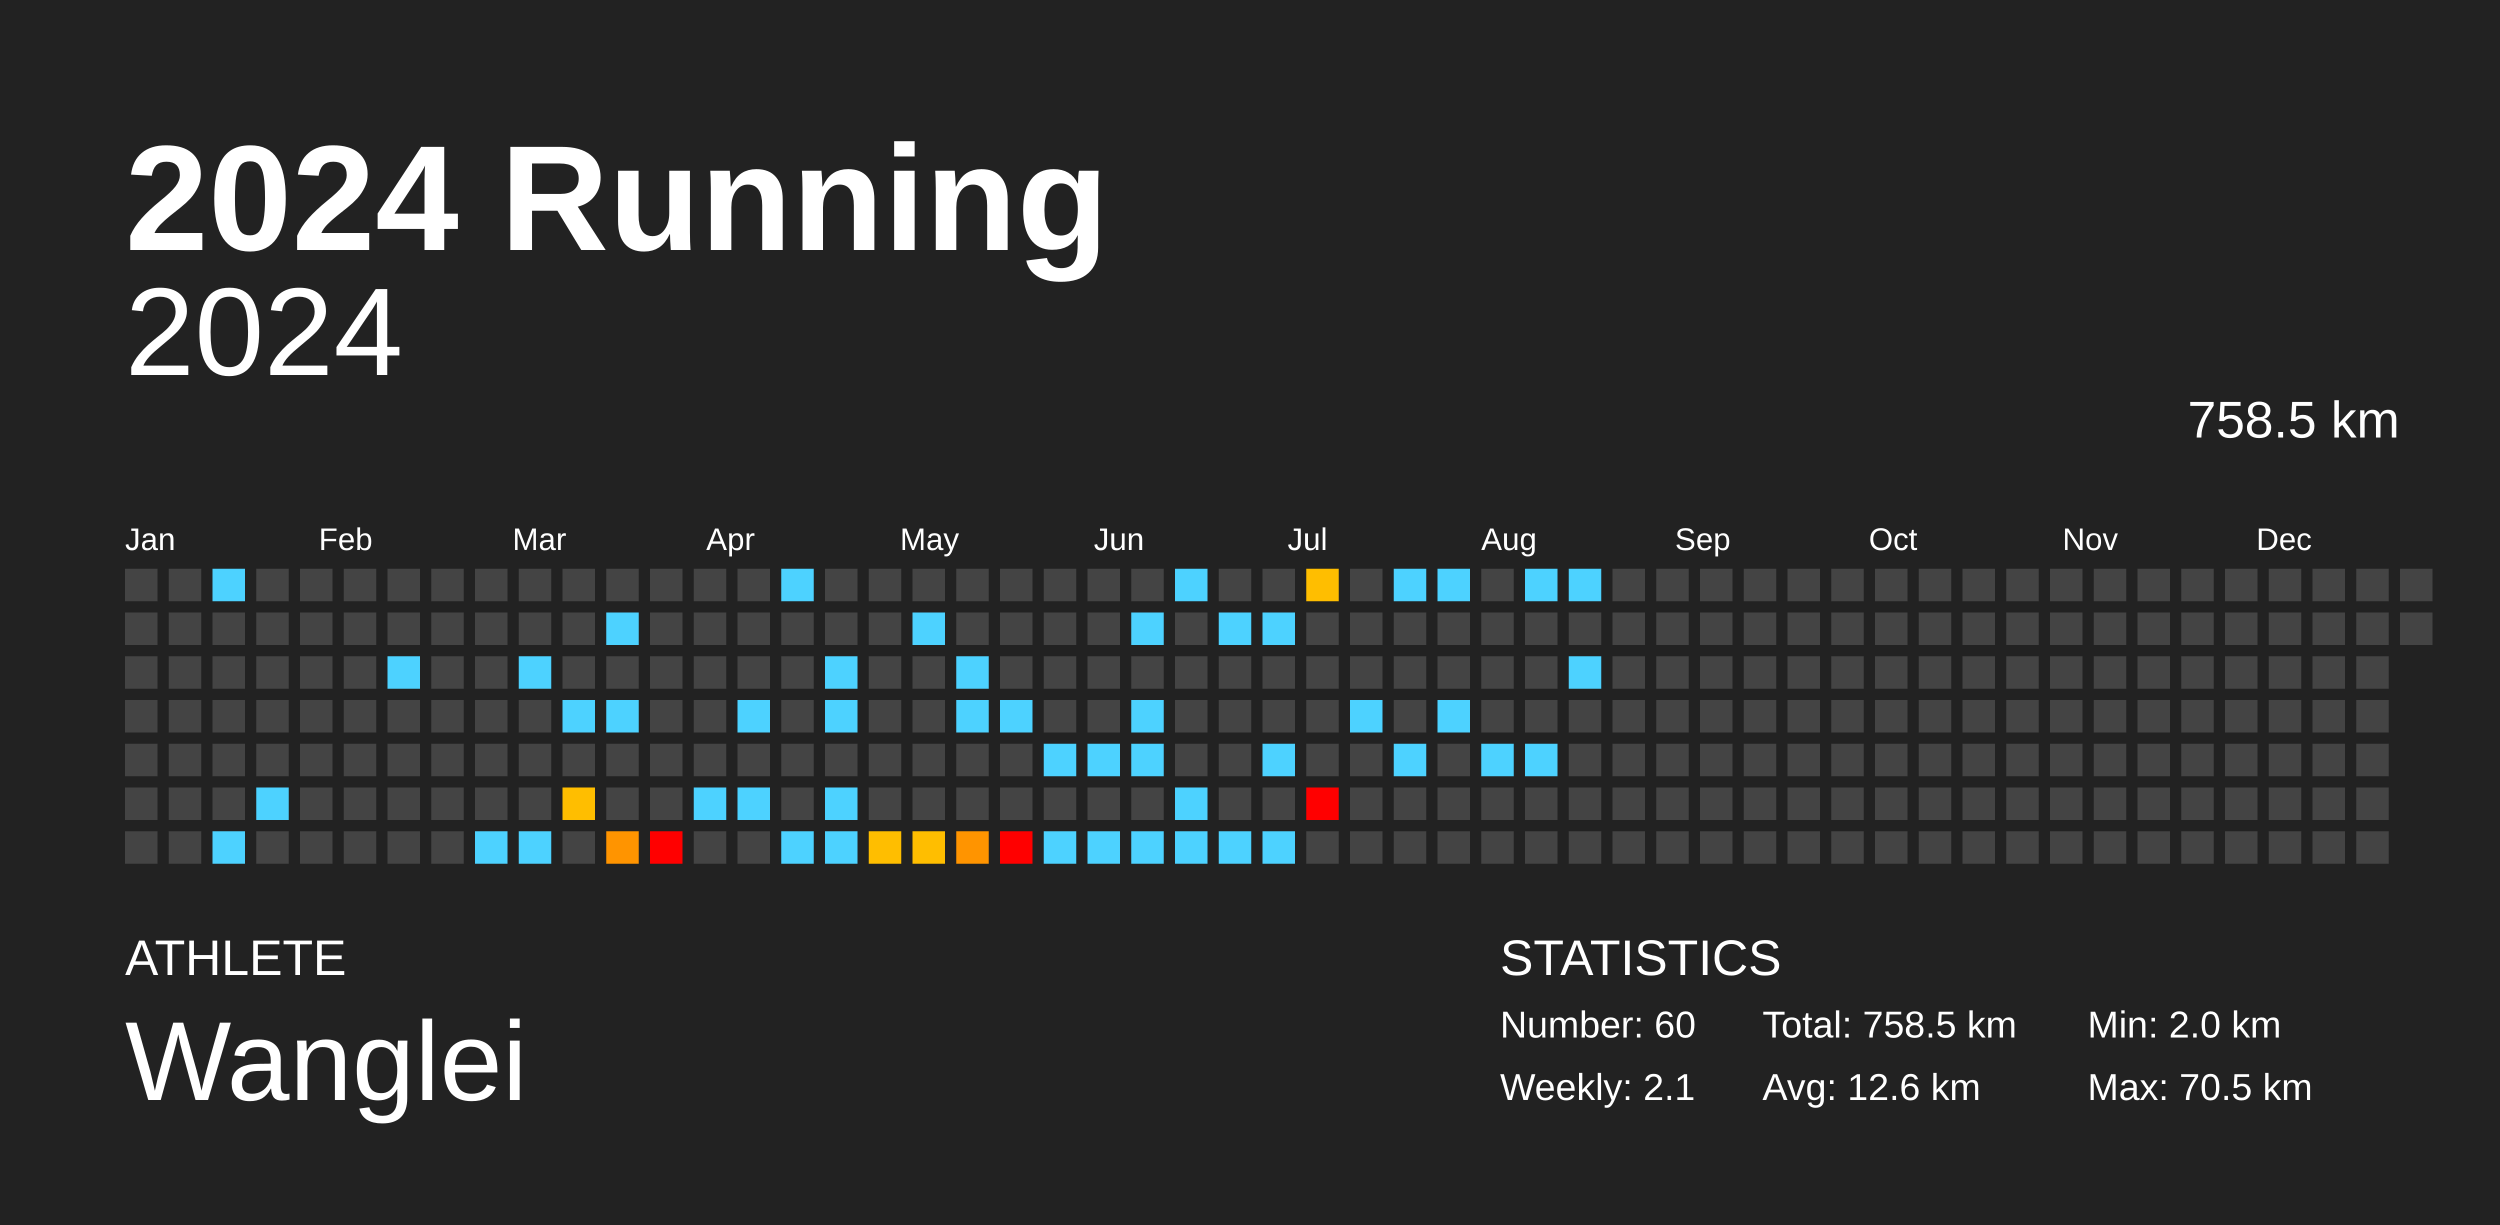
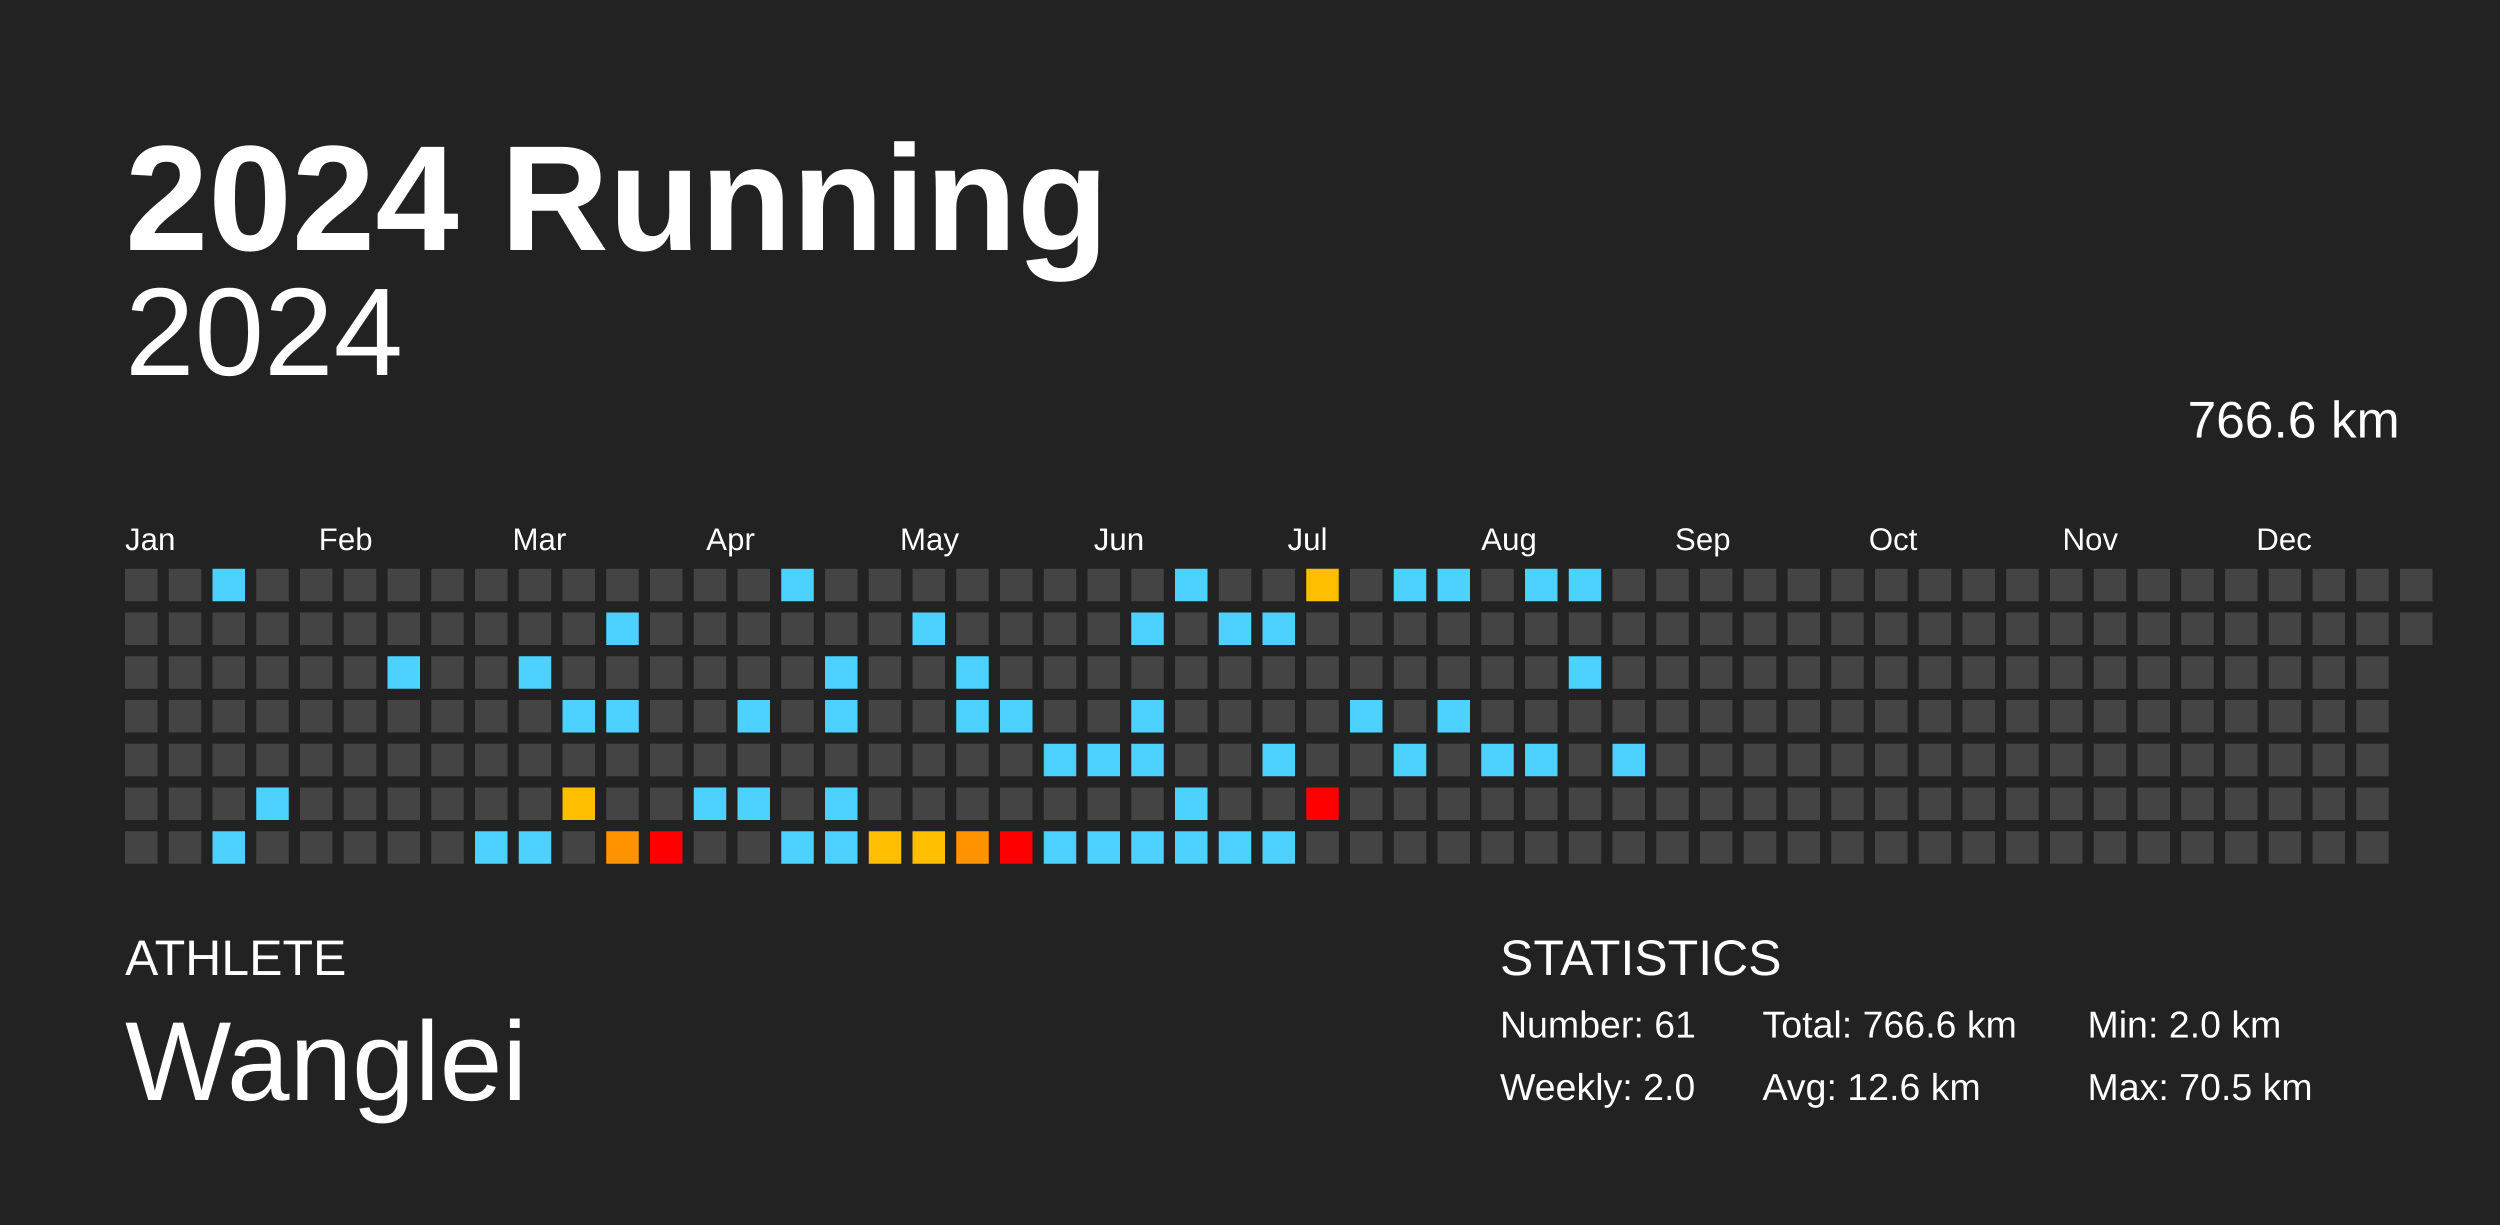
<svg xmlns="http://www.w3.org/2000/svg" baseProfile="full" height="98mm" version="1.1" viewBox="0,0,200,98" width="200mm">
  <defs />
  <rect fill="#222222" height="98" width="200" x="0" y="0" />
  <text fill="#FFFFFF" style="font-size:12px; font-family:Arial; font-weight:bold;" x="10" y="20">2024 Running</text>
  <text fill="#FFFFFF" style="font-size:4px; font-family:Arial" x="10" y="78">ATHLETE</text>
  <text fill="#FFFFFF" style="font-size:9px; font-family:Arial" x="10" y="88">Wanglei</text>
  <text fill="#FFFFFF" style="font-size:4px; font-family:Arial" x="120" y="78">STATISTICS</text>
-   <text fill="#FFFFFF" style="font-size:3px; font-family:Arial" x="120" y="83">Number: 60</text>
-   <text fill="#FFFFFF" style="font-size:3px; font-family:Arial" x="120" y="88">Weekly: 2.1</text>
-   <text fill="#FFFFFF" style="font-size:3px; font-family:Arial" x="141" y="83">Total: 758.5 km</text>
+   <text fill="#FFFFFF" style="font-size:3px; font-family:Arial" x="120" y="83">Number: 61</text>
+   <text fill="#FFFFFF" style="font-size:3px; font-family:Arial" x="120" y="88">Weekly: 2.0</text>
+   <text fill="#FFFFFF" style="font-size:3px; font-family:Arial" x="141" y="83">Total: 766.6 km</text>
  <text fill="#FFFFFF" style="font-size:3px; font-family:Arial" x="141" y="88">Avg: 12.6 km</text>
  <text fill="#FFFFFF" style="font-size:3px; font-family:Arial" x="167" y="83">Min: 2.0 km</text>
  <text fill="#FFFFFF" style="font-size:3px; font-family:Arial" x="167" y="88">Max: 70.5 km</text>
  <text alignment-baseline="hanging" fill="#FFFFFF" style="font-size:10.0px; font-family:Arial;" x="10" y="30">2024</text>
-   <text alignment-baseline="hanging" fill="#FFFFFF" style="font-size:4.125px; font-family:Arial;" x="175" y="35">758.5 km</text>
+   <text alignment-baseline="hanging" fill="#FFFFFF" style="font-size:4.125px; font-family:Arial;" x="175" y="35">766.6 km</text>
  <text fill="#FFFFFF" style="font-size:2.5px; font-family:Arial" x="10.0" y="44">Jan</text>
  <text fill="#FFFFFF" style="font-size:2.5px; font-family:Arial" x="25.5" y="44">Feb</text>
  <text fill="#FFFFFF" style="font-size:2.5px; font-family:Arial" x="41.0" y="44">Mar</text>
  <text fill="#FFFFFF" style="font-size:2.5px; font-family:Arial" x="56.5" y="44">Apr</text>
  <text fill="#FFFFFF" style="font-size:2.5px; font-family:Arial" x="72.0" y="44">May</text>
  <text fill="#FFFFFF" style="font-size:2.5px; font-family:Arial" x="87.5" y="44">Jun</text>
  <text fill="#FFFFFF" style="font-size:2.5px; font-family:Arial" x="103.0" y="44">Jul</text>
  <text fill="#FFFFFF" style="font-size:2.5px; font-family:Arial" x="118.5" y="44">Aug</text>
  <text fill="#FFFFFF" style="font-size:2.5px; font-family:Arial" x="134.0" y="44">Sep</text>
  <text fill="#FFFFFF" style="font-size:2.5px; font-family:Arial" x="149.5" y="44">Oct</text>
  <text fill="#FFFFFF" style="font-size:2.5px; font-family:Arial" x="165.0" y="44">Nov</text>
  <text fill="#FFFFFF" style="font-size:2.5px; font-family:Arial" x="180.5" y="44">Dec</text>
  <rect fill="#444444" height="2.6" width="2.6" x="10.0" y="45.5" />
  <rect fill="#444444" height="2.6" width="2.6" x="10.0" y="49.0" />
  <rect fill="#444444" height="2.6" width="2.6" x="10.0" y="52.5" />
  <rect fill="#444444" height="2.6" width="2.6" x="10.0" y="56.0" />
  <rect fill="#444444" height="2.6" width="2.6" x="10.0" y="59.5" />
  <rect fill="#444444" height="2.6" width="2.6" x="10.0" y="63.0" />
  <rect fill="#444444" height="2.6" width="2.6" x="10.0" y="66.5" />
  <rect fill="#444444" height="2.6" width="2.6" x="13.5" y="45.5" />
  <rect fill="#444444" height="2.6" width="2.6" x="13.5" y="49.0" />
  <rect fill="#444444" height="2.6" width="2.6" x="13.5" y="52.5" />
  <rect fill="#444444" height="2.6" width="2.6" x="13.5" y="56.0" />
  <rect fill="#444444" height="2.6" width="2.6" x="13.5" y="59.5" />
  <rect fill="#444444" height="2.6" width="2.6" x="13.5" y="63.0" />
  <rect fill="#444444" height="2.6" width="2.6" x="13.5" y="66.5" />
  <rect fill="#4dd2ff" height="2.6" width="2.6" x="17.0" y="45.5" />
  <rect fill="#444444" height="2.6" width="2.6" x="17.0" y="49.0" />
  <rect fill="#444444" height="2.6" width="2.6" x="17.0" y="52.5" />
  <rect fill="#444444" height="2.6" width="2.6" x="17.0" y="56.0" />
  <rect fill="#444444" height="2.6" width="2.6" x="17.0" y="59.5" />
  <rect fill="#444444" height="2.6" width="2.6" x="17.0" y="63.0" />
  <rect fill="#4dd2ff" height="2.6" width="2.6" x="17.0" y="66.5" />
  <rect fill="#444444" height="2.6" width="2.6" x="20.5" y="45.5" />
  <rect fill="#444444" height="2.6" width="2.6" x="20.5" y="49.0" />
  <rect fill="#444444" height="2.6" width="2.6" x="20.5" y="52.5" />
  <rect fill="#444444" height="2.6" width="2.6" x="20.5" y="56.0" />
  <rect fill="#444444" height="2.6" width="2.6" x="20.5" y="59.5" />
  <rect fill="#4dd2ff" height="2.6" width="2.6" x="20.5" y="63.0" />
  <rect fill="#444444" height="2.6" width="2.6" x="20.5" y="66.5" />
  <rect fill="#444444" height="2.6" width="2.6" x="24.0" y="45.5" />
  <rect fill="#444444" height="2.6" width="2.6" x="24.0" y="49.0" />
  <rect fill="#444444" height="2.6" width="2.6" x="24.0" y="52.5" />
  <rect fill="#444444" height="2.6" width="2.6" x="24.0" y="56.0" />
  <rect fill="#444444" height="2.6" width="2.6" x="24.0" y="59.5" />
  <rect fill="#444444" height="2.6" width="2.6" x="24.0" y="63.0" />
  <rect fill="#444444" height="2.6" width="2.6" x="24.0" y="66.5" />
  <rect fill="#444444" height="2.6" width="2.6" x="27.5" y="45.5" />
  <rect fill="#444444" height="2.6" width="2.6" x="27.5" y="49.0" />
  <rect fill="#444444" height="2.6" width="2.6" x="27.5" y="52.5" />
  <rect fill="#444444" height="2.6" width="2.6" x="27.5" y="56.0" />
  <rect fill="#444444" height="2.6" width="2.6" x="27.5" y="59.5" />
  <rect fill="#444444" height="2.6" width="2.6" x="27.5" y="63.0" />
  <rect fill="#444444" height="2.6" width="2.6" x="27.5" y="66.5" />
  <rect fill="#444444" height="2.6" width="2.6" x="31.0" y="45.5" />
  <rect fill="#444444" height="2.6" width="2.6" x="31.0" y="49.0" />
  <rect fill="#4dd2ff" height="2.6" width="2.6" x="31.0" y="52.5" />
  <rect fill="#444444" height="2.6" width="2.6" x="31.0" y="56.0" />
  <rect fill="#444444" height="2.6" width="2.6" x="31.0" y="59.5" />
  <rect fill="#444444" height="2.6" width="2.6" x="31.0" y="63.0" />
  <rect fill="#444444" height="2.6" width="2.6" x="31.0" y="66.5" />
  <rect fill="#444444" height="2.6" width="2.6" x="34.5" y="45.5" />
  <rect fill="#444444" height="2.6" width="2.6" x="34.5" y="49.0" />
  <rect fill="#444444" height="2.6" width="2.6" x="34.5" y="52.5" />
  <rect fill="#444444" height="2.6" width="2.6" x="34.5" y="56.0" />
  <rect fill="#444444" height="2.6" width="2.6" x="34.5" y="59.5" />
  <rect fill="#444444" height="2.6" width="2.6" x="34.5" y="63.0" />
  <rect fill="#444444" height="2.6" width="2.6" x="34.5" y="66.5" />
  <rect fill="#444444" height="2.6" width="2.6" x="38.0" y="45.5" />
  <rect fill="#444444" height="2.6" width="2.6" x="38.0" y="49.0" />
  <rect fill="#444444" height="2.6" width="2.6" x="38.0" y="52.5" />
  <rect fill="#444444" height="2.6" width="2.6" x="38.0" y="56.0" />
  <rect fill="#444444" height="2.6" width="2.6" x="38.0" y="59.5" />
  <rect fill="#444444" height="2.6" width="2.6" x="38.0" y="63.0" />
  <rect fill="#4dd2ff" height="2.6" width="2.6" x="38.0" y="66.5" />
  <rect fill="#444444" height="2.6" width="2.6" x="41.5" y="45.5" />
  <rect fill="#444444" height="2.6" width="2.6" x="41.5" y="49.0" />
  <rect fill="#4dd2ff" height="2.6" width="2.6" x="41.5" y="52.5" />
  <rect fill="#444444" height="2.6" width="2.6" x="41.5" y="56.0" />
  <rect fill="#444444" height="2.6" width="2.6" x="41.5" y="59.5" />
  <rect fill="#444444" height="2.6" width="2.6" x="41.5" y="63.0" />
  <rect fill="#4dd2ff" height="2.6" width="2.6" x="41.5" y="66.5" />
  <rect fill="#444444" height="2.6" width="2.6" x="45.0" y="45.5" />
  <rect fill="#444444" height="2.6" width="2.6" x="45.0" y="49.0" />
  <rect fill="#444444" height="2.6" width="2.6" x="45.0" y="52.5" />
  <rect fill="#4dd2ff" height="2.6" width="2.6" x="45.0" y="56.0" />
  <rect fill="#444444" height="2.6" width="2.6" x="45.0" y="59.5" />
  <rect fill="#ffbe00" height="2.6" width="2.6" x="45.0" y="63.0" />
  <rect fill="#444444" height="2.6" width="2.6" x="45.0" y="66.5" />
  <rect fill="#444444" height="2.6" width="2.6" x="48.5" y="45.5" />
  <rect fill="#4dd2ff" height="2.6" width="2.6" x="48.5" y="49.0" />
  <rect fill="#444444" height="2.6" width="2.6" x="48.5" y="52.5" />
  <rect fill="#4dd2ff" height="2.6" width="2.6" x="48.5" y="56.0" />
  <rect fill="#444444" height="2.6" width="2.6" x="48.5" y="59.5" />
  <rect fill="#444444" height="2.6" width="2.6" x="48.5" y="63.0" />
  <rect fill="#ff9400" height="2.6" width="2.6" x="48.5" y="66.5" />
  <rect fill="#444444" height="2.6" width="2.6" x="52.0" y="45.5" />
  <rect fill="#444444" height="2.6" width="2.6" x="52.0" y="49.0" />
  <rect fill="#444444" height="2.6" width="2.6" x="52.0" y="52.5" />
  <rect fill="#444444" height="2.6" width="2.6" x="52.0" y="56.0" />
  <rect fill="#444444" height="2.6" width="2.6" x="52.0" y="59.5" />
  <rect fill="#444444" height="2.6" width="2.6" x="52.0" y="63.0" />
  <rect fill="red" height="2.6" width="2.6" x="52.0" y="66.5" />
  <rect fill="#444444" height="2.6" width="2.6" x="55.5" y="45.5" />
  <rect fill="#444444" height="2.6" width="2.6" x="55.5" y="49.0" />
  <rect fill="#444444" height="2.6" width="2.6" x="55.5" y="52.5" />
  <rect fill="#444444" height="2.6" width="2.6" x="55.5" y="56.0" />
  <rect fill="#444444" height="2.6" width="2.6" x="55.5" y="59.5" />
  <rect fill="#4dd2ff" height="2.6" width="2.6" x="55.5" y="63.0" />
  <rect fill="#444444" height="2.6" width="2.6" x="55.5" y="66.5" />
  <rect fill="#444444" height="2.6" width="2.6" x="59.0" y="45.5" />
  <rect fill="#444444" height="2.6" width="2.6" x="59.0" y="49.0" />
  <rect fill="#444444" height="2.6" width="2.6" x="59.0" y="52.5" />
  <rect fill="#4dd2ff" height="2.6" width="2.6" x="59.0" y="56.0" />
  <rect fill="#444444" height="2.6" width="2.6" x="59.0" y="59.5" />
  <rect fill="#4dd2ff" height="2.6" width="2.6" x="59.0" y="63.0" />
  <rect fill="#444444" height="2.6" width="2.6" x="59.0" y="66.5" />
  <rect fill="#4dd2ff" height="2.6" width="2.6" x="62.5" y="45.5" />
  <rect fill="#444444" height="2.6" width="2.6" x="62.5" y="49.0" />
  <rect fill="#444444" height="2.6" width="2.6" x="62.5" y="52.5" />
  <rect fill="#444444" height="2.6" width="2.6" x="62.5" y="56.0" />
  <rect fill="#444444" height="2.6" width="2.6" x="62.5" y="59.5" />
  <rect fill="#444444" height="2.6" width="2.6" x="62.5" y="63.0" />
  <rect fill="#4dd2ff" height="2.6" width="2.6" x="62.5" y="66.5" />
  <rect fill="#444444" height="2.6" width="2.6" x="66.0" y="45.5" />
  <rect fill="#444444" height="2.6" width="2.6" x="66.0" y="49.0" />
  <rect fill="#4dd2ff" height="2.6" width="2.6" x="66.0" y="52.5" />
  <rect fill="#4dd2ff" height="2.6" width="2.6" x="66.0" y="56.0" />
  <rect fill="#444444" height="2.6" width="2.6" x="66.0" y="59.5" />
  <rect fill="#4dd2ff" height="2.6" width="2.6" x="66.0" y="63.0" />
  <rect fill="#4dd2ff" height="2.6" width="2.6" x="66.0" y="66.5" />
  <rect fill="#444444" height="2.6" width="2.6" x="69.5" y="45.5" />
  <rect fill="#444444" height="2.6" width="2.6" x="69.5" y="49.0" />
  <rect fill="#444444" height="2.6" width="2.6" x="69.5" y="52.5" />
  <rect fill="#444444" height="2.6" width="2.6" x="69.5" y="56.0" />
  <rect fill="#444444" height="2.6" width="2.6" x="69.5" y="59.5" />
  <rect fill="#444444" height="2.6" width="2.6" x="69.5" y="63.0" />
  <rect fill="#ffbe00" height="2.6" width="2.6" x="69.5" y="66.5" />
  <rect fill="#444444" height="2.6" width="2.6" x="73.0" y="45.5" />
  <rect fill="#4dd2ff" height="2.6" width="2.6" x="73.0" y="49.0" />
  <rect fill="#444444" height="2.6" width="2.6" x="73.0" y="52.5" />
  <rect fill="#444444" height="2.6" width="2.6" x="73.0" y="56.0" />
  <rect fill="#444444" height="2.6" width="2.6" x="73.0" y="59.5" />
  <rect fill="#444444" height="2.6" width="2.6" x="73.0" y="63.0" />
  <rect fill="#ffbe00" height="2.6" width="2.6" x="73.0" y="66.5" />
  <rect fill="#444444" height="2.6" width="2.6" x="76.5" y="45.5" />
  <rect fill="#444444" height="2.6" width="2.6" x="76.5" y="49.0" />
  <rect fill="#4dd2ff" height="2.6" width="2.6" x="76.5" y="52.5" />
  <rect fill="#4dd2ff" height="2.6" width="2.6" x="76.5" y="56.0" />
  <rect fill="#444444" height="2.6" width="2.6" x="76.5" y="59.5" />
  <rect fill="#444444" height="2.6" width="2.6" x="76.5" y="63.0" />
  <rect fill="#ff9400" height="2.6" width="2.6" x="76.5" y="66.5" />
  <rect fill="#444444" height="2.6" width="2.6" x="80.0" y="45.5" />
  <rect fill="#444444" height="2.6" width="2.6" x="80.0" y="49.0" />
  <rect fill="#444444" height="2.6" width="2.6" x="80.0" y="52.5" />
  <rect fill="#4dd2ff" height="2.6" width="2.6" x="80.0" y="56.0" />
  <rect fill="#444444" height="2.6" width="2.6" x="80.0" y="59.5" />
  <rect fill="#444444" height="2.6" width="2.6" x="80.0" y="63.0" />
  <rect fill="red" height="2.6" width="2.6" x="80.0" y="66.5" />
  <rect fill="#444444" height="2.6" width="2.6" x="83.5" y="45.5" />
  <rect fill="#444444" height="2.6" width="2.6" x="83.5" y="49.0" />
  <rect fill="#444444" height="2.6" width="2.6" x="83.5" y="52.5" />
  <rect fill="#444444" height="2.6" width="2.6" x="83.5" y="56.0" />
  <rect fill="#4dd2ff" height="2.6" width="2.6" x="83.5" y="59.5" />
  <rect fill="#444444" height="2.6" width="2.6" x="83.5" y="63.0" />
  <rect fill="#4dd2ff" height="2.6" width="2.6" x="83.5" y="66.5" />
  <rect fill="#444444" height="2.6" width="2.6" x="87.0" y="45.5" />
  <rect fill="#444444" height="2.6" width="2.6" x="87.0" y="49.0" />
  <rect fill="#444444" height="2.6" width="2.6" x="87.0" y="52.5" />
  <rect fill="#444444" height="2.6" width="2.6" x="87.0" y="56.0" />
  <rect fill="#4dd2ff" height="2.6" width="2.6" x="87.0" y="59.5" />
  <rect fill="#444444" height="2.6" width="2.6" x="87.0" y="63.0" />
  <rect fill="#4dd2ff" height="2.6" width="2.6" x="87.0" y="66.5" />
  <rect fill="#444444" height="2.6" width="2.6" x="90.5" y="45.5" />
  <rect fill="#4dd2ff" height="2.6" width="2.6" x="90.5" y="49.0" />
  <rect fill="#444444" height="2.6" width="2.6" x="90.5" y="52.5" />
  <rect fill="#4dd2ff" height="2.6" width="2.6" x="90.5" y="56.0" />
  <rect fill="#4dd2ff" height="2.6" width="2.6" x="90.5" y="59.5" />
  <rect fill="#444444" height="2.6" width="2.6" x="90.5" y="63.0" />
  <rect fill="#4dd2ff" height="2.6" width="2.6" x="90.5" y="66.5" />
  <rect fill="#4dd2ff" height="2.6" width="2.6" x="94.0" y="45.5" />
  <rect fill="#444444" height="2.6" width="2.6" x="94.0" y="49.0" />
  <rect fill="#444444" height="2.6" width="2.6" x="94.0" y="52.5" />
  <rect fill="#444444" height="2.6" width="2.6" x="94.0" y="56.0" />
  <rect fill="#444444" height="2.6" width="2.6" x="94.0" y="59.5" />
  <rect fill="#4dd2ff" height="2.6" width="2.6" x="94.0" y="63.0" />
  <rect fill="#4dd2ff" height="2.6" width="2.6" x="94.0" y="66.5" />
  <rect fill="#444444" height="2.6" width="2.6" x="97.5" y="45.5" />
  <rect fill="#4dd2ff" height="2.6" width="2.6" x="97.5" y="49.0" />
  <rect fill="#444444" height="2.6" width="2.6" x="97.5" y="52.5" />
  <rect fill="#444444" height="2.6" width="2.6" x="97.5" y="56.0" />
  <rect fill="#444444" height="2.6" width="2.6" x="97.5" y="59.5" />
  <rect fill="#444444" height="2.6" width="2.6" x="97.5" y="63.0" />
  <rect fill="#4dd2ff" height="2.6" width="2.6" x="97.5" y="66.5" />
  <rect fill="#444444" height="2.6" width="2.6" x="101.0" y="45.5" />
  <rect fill="#4dd2ff" height="2.6" width="2.6" x="101.0" y="49.0" />
  <rect fill="#444444" height="2.6" width="2.6" x="101.0" y="52.5" />
  <rect fill="#444444" height="2.6" width="2.6" x="101.0" y="56.0" />
  <rect fill="#4dd2ff" height="2.6" width="2.6" x="101.0" y="59.5" />
  <rect fill="#444444" height="2.6" width="2.6" x="101.0" y="63.0" />
  <rect fill="#4dd2ff" height="2.6" width="2.6" x="101.0" y="66.5" />
  <rect fill="#ffbe00" height="2.6" width="2.6" x="104.5" y="45.5" />
  <rect fill="#444444" height="2.6" width="2.6" x="104.5" y="49.0" />
  <rect fill="#444444" height="2.6" width="2.6" x="104.5" y="52.5" />
  <rect fill="#444444" height="2.6" width="2.6" x="104.5" y="56.0" />
  <rect fill="#444444" height="2.6" width="2.6" x="104.5" y="59.5" />
  <rect fill="red" height="2.6" width="2.6" x="104.5" y="63.0" />
  <rect fill="#444444" height="2.6" width="2.6" x="104.5" y="66.5" />
  <rect fill="#444444" height="2.6" width="2.6" x="108.0" y="45.5" />
  <rect fill="#444444" height="2.6" width="2.6" x="108.0" y="49.0" />
  <rect fill="#444444" height="2.6" width="2.6" x="108.0" y="52.5" />
  <rect fill="#4dd2ff" height="2.6" width="2.6" x="108.0" y="56.0" />
  <rect fill="#444444" height="2.6" width="2.6" x="108.0" y="59.5" />
  <rect fill="#444444" height="2.6" width="2.6" x="108.0" y="63.0" />
  <rect fill="#444444" height="2.6" width="2.6" x="108.0" y="66.5" />
  <rect fill="#4dd2ff" height="2.6" width="2.6" x="111.5" y="45.5" />
  <rect fill="#444444" height="2.6" width="2.6" x="111.5" y="49.0" />
  <rect fill="#444444" height="2.6" width="2.6" x="111.5" y="52.5" />
  <rect fill="#444444" height="2.6" width="2.6" x="111.5" y="56.0" />
  <rect fill="#4dd2ff" height="2.6" width="2.6" x="111.5" y="59.5" />
  <rect fill="#444444" height="2.6" width="2.6" x="111.5" y="63.0" />
  <rect fill="#444444" height="2.6" width="2.6" x="111.5" y="66.5" />
  <rect fill="#4dd2ff" height="2.6" width="2.6" x="115.0" y="45.5" />
  <rect fill="#444444" height="2.6" width="2.6" x="115.0" y="49.0" />
  <rect fill="#444444" height="2.6" width="2.6" x="115.0" y="52.5" />
  <rect fill="#4dd2ff" height="2.6" width="2.6" x="115.0" y="56.0" />
  <rect fill="#444444" height="2.6" width="2.6" x="115.0" y="59.5" />
  <rect fill="#444444" height="2.6" width="2.6" x="115.0" y="63.0" />
  <rect fill="#444444" height="2.6" width="2.6" x="115.0" y="66.5" />
  <rect fill="#444444" height="2.6" width="2.6" x="118.5" y="45.5" />
  <rect fill="#444444" height="2.6" width="2.6" x="118.5" y="49.0" />
  <rect fill="#444444" height="2.6" width="2.6" x="118.5" y="52.5" />
  <rect fill="#444444" height="2.6" width="2.6" x="118.5" y="56.0" />
  <rect fill="#4dd2ff" height="2.6" width="2.6" x="118.5" y="59.5" />
  <rect fill="#444444" height="2.6" width="2.6" x="118.5" y="63.0" />
  <rect fill="#444444" height="2.6" width="2.6" x="118.5" y="66.5" />
  <rect fill="#4dd2ff" height="2.6" width="2.6" x="122.0" y="45.5" />
  <rect fill="#444444" height="2.6" width="2.6" x="122.0" y="49.0" />
  <rect fill="#444444" height="2.6" width="2.6" x="122.0" y="52.5" />
  <rect fill="#444444" height="2.6" width="2.6" x="122.0" y="56.0" />
  <rect fill="#4dd2ff" height="2.6" width="2.6" x="122.0" y="59.5" />
  <rect fill="#444444" height="2.6" width="2.6" x="122.0" y="63.0" />
  <rect fill="#444444" height="2.6" width="2.6" x="122.0" y="66.5" />
  <rect fill="#4dd2ff" height="2.6" width="2.6" x="125.5" y="45.5" />
  <rect fill="#444444" height="2.6" width="2.6" x="125.5" y="49.0" />
  <rect fill="#4dd2ff" height="2.6" width="2.6" x="125.5" y="52.5" />
  <rect fill="#444444" height="2.6" width="2.6" x="125.5" y="56.0" />
  <rect fill="#444444" height="2.6" width="2.6" x="125.5" y="59.5" />
  <rect fill="#444444" height="2.6" width="2.6" x="125.5" y="63.0" />
  <rect fill="#444444" height="2.6" width="2.6" x="125.5" y="66.5" />
  <rect fill="#444444" height="2.6" width="2.6" x="129.0" y="45.5" />
  <rect fill="#444444" height="2.6" width="2.6" x="129.0" y="49.0" />
  <rect fill="#444444" height="2.6" width="2.6" x="129.0" y="52.5" />
  <rect fill="#444444" height="2.6" width="2.6" x="129.0" y="56.0" />
-   <rect fill="#444444" height="2.6" width="2.6" x="129.0" y="59.5" />
+   <rect fill="#4dd2ff" height="2.6" width="2.6" x="129.0" y="59.5" />
  <rect fill="#444444" height="2.6" width="2.6" x="129.0" y="63.0" />
  <rect fill="#444444" height="2.6" width="2.6" x="129.0" y="66.5" />
  <rect fill="#444444" height="2.6" width="2.6" x="132.5" y="45.5" />
  <rect fill="#444444" height="2.6" width="2.6" x="132.5" y="49.0" />
  <rect fill="#444444" height="2.6" width="2.6" x="132.5" y="52.5" />
  <rect fill="#444444" height="2.6" width="2.6" x="132.5" y="56.0" />
  <rect fill="#444444" height="2.6" width="2.6" x="132.5" y="59.5" />
  <rect fill="#444444" height="2.6" width="2.6" x="132.5" y="63.0" />
  <rect fill="#444444" height="2.6" width="2.6" x="132.5" y="66.5" />
  <rect fill="#444444" height="2.6" width="2.6" x="136.0" y="45.5" />
  <rect fill="#444444" height="2.6" width="2.6" x="136.0" y="49.0" />
  <rect fill="#444444" height="2.6" width="2.6" x="136.0" y="52.5" />
  <rect fill="#444444" height="2.6" width="2.6" x="136.0" y="56.0" />
  <rect fill="#444444" height="2.6" width="2.6" x="136.0" y="59.5" />
  <rect fill="#444444" height="2.6" width="2.6" x="136.0" y="63.0" />
  <rect fill="#444444" height="2.6" width="2.6" x="136.0" y="66.5" />
  <rect fill="#444444" height="2.6" width="2.6" x="139.5" y="45.5" />
  <rect fill="#444444" height="2.6" width="2.6" x="139.5" y="49.0" />
  <rect fill="#444444" height="2.6" width="2.6" x="139.5" y="52.5" />
  <rect fill="#444444" height="2.6" width="2.6" x="139.5" y="56.0" />
  <rect fill="#444444" height="2.6" width="2.6" x="139.5" y="59.5" />
  <rect fill="#444444" height="2.6" width="2.6" x="139.5" y="63.0" />
  <rect fill="#444444" height="2.6" width="2.6" x="139.5" y="66.5" />
  <rect fill="#444444" height="2.6" width="2.6" x="143.0" y="45.5" />
  <rect fill="#444444" height="2.6" width="2.6" x="143.0" y="49.0" />
  <rect fill="#444444" height="2.6" width="2.6" x="143.0" y="52.5" />
  <rect fill="#444444" height="2.6" width="2.6" x="143.0" y="56.0" />
  <rect fill="#444444" height="2.6" width="2.6" x="143.0" y="59.5" />
  <rect fill="#444444" height="2.6" width="2.6" x="143.0" y="63.0" />
  <rect fill="#444444" height="2.6" width="2.6" x="143.0" y="66.5" />
  <rect fill="#444444" height="2.6" width="2.6" x="146.5" y="45.5" />
  <rect fill="#444444" height="2.6" width="2.6" x="146.5" y="49.0" />
  <rect fill="#444444" height="2.6" width="2.6" x="146.5" y="52.5" />
  <rect fill="#444444" height="2.6" width="2.6" x="146.5" y="56.0" />
  <rect fill="#444444" height="2.6" width="2.6" x="146.5" y="59.5" />
  <rect fill="#444444" height="2.6" width="2.6" x="146.5" y="63.0" />
  <rect fill="#444444" height="2.6" width="2.6" x="146.5" y="66.5" />
  <rect fill="#444444" height="2.6" width="2.6" x="150.0" y="45.5" />
  <rect fill="#444444" height="2.6" width="2.6" x="150.0" y="49.0" />
  <rect fill="#444444" height="2.6" width="2.6" x="150.0" y="52.5" />
  <rect fill="#444444" height="2.6" width="2.6" x="150.0" y="56.0" />
  <rect fill="#444444" height="2.6" width="2.6" x="150.0" y="59.5" />
  <rect fill="#444444" height="2.6" width="2.6" x="150.0" y="63.0" />
  <rect fill="#444444" height="2.6" width="2.6" x="150.0" y="66.5" />
  <rect fill="#444444" height="2.6" width="2.6" x="153.5" y="45.5" />
  <rect fill="#444444" height="2.6" width="2.6" x="153.5" y="49.0" />
  <rect fill="#444444" height="2.6" width="2.6" x="153.5" y="52.5" />
  <rect fill="#444444" height="2.6" width="2.6" x="153.5" y="56.0" />
  <rect fill="#444444" height="2.6" width="2.6" x="153.5" y="59.5" />
  <rect fill="#444444" height="2.6" width="2.6" x="153.5" y="63.0" />
  <rect fill="#444444" height="2.6" width="2.6" x="153.5" y="66.5" />
  <rect fill="#444444" height="2.6" width="2.6" x="157.0" y="45.5" />
  <rect fill="#444444" height="2.6" width="2.6" x="157.0" y="49.0" />
  <rect fill="#444444" height="2.6" width="2.6" x="157.0" y="52.5" />
  <rect fill="#444444" height="2.6" width="2.6" x="157.0" y="56.0" />
  <rect fill="#444444" height="2.6" width="2.6" x="157.0" y="59.5" />
  <rect fill="#444444" height="2.6" width="2.6" x="157.0" y="63.0" />
  <rect fill="#444444" height="2.6" width="2.6" x="157.0" y="66.5" />
  <rect fill="#444444" height="2.6" width="2.6" x="160.5" y="45.5" />
  <rect fill="#444444" height="2.6" width="2.6" x="160.5" y="49.0" />
  <rect fill="#444444" height="2.6" width="2.6" x="160.5" y="52.5" />
  <rect fill="#444444" height="2.6" width="2.6" x="160.5" y="56.0" />
  <rect fill="#444444" height="2.6" width="2.6" x="160.5" y="59.5" />
  <rect fill="#444444" height="2.6" width="2.6" x="160.5" y="63.0" />
  <rect fill="#444444" height="2.6" width="2.6" x="160.5" y="66.5" />
  <rect fill="#444444" height="2.6" width="2.6" x="164.0" y="45.5" />
  <rect fill="#444444" height="2.6" width="2.6" x="164.0" y="49.0" />
  <rect fill="#444444" height="2.6" width="2.6" x="164.0" y="52.5" />
  <rect fill="#444444" height="2.6" width="2.6" x="164.0" y="56.0" />
  <rect fill="#444444" height="2.6" width="2.6" x="164.0" y="59.5" />
  <rect fill="#444444" height="2.6" width="2.6" x="164.0" y="63.0" />
  <rect fill="#444444" height="2.6" width="2.6" x="164.0" y="66.5" />
  <rect fill="#444444" height="2.6" width="2.6" x="167.5" y="45.5" />
  <rect fill="#444444" height="2.6" width="2.6" x="167.5" y="49.0" />
  <rect fill="#444444" height="2.6" width="2.6" x="167.5" y="52.5" />
  <rect fill="#444444" height="2.6" width="2.6" x="167.5" y="56.0" />
  <rect fill="#444444" height="2.6" width="2.6" x="167.5" y="59.5" />
  <rect fill="#444444" height="2.6" width="2.6" x="167.5" y="63.0" />
  <rect fill="#444444" height="2.6" width="2.6" x="167.5" y="66.5" />
  <rect fill="#444444" height="2.6" width="2.6" x="171.0" y="45.5" />
  <rect fill="#444444" height="2.6" width="2.6" x="171.0" y="49.0" />
  <rect fill="#444444" height="2.6" width="2.6" x="171.0" y="52.5" />
  <rect fill="#444444" height="2.6" width="2.6" x="171.0" y="56.0" />
  <rect fill="#444444" height="2.6" width="2.6" x="171.0" y="59.5" />
  <rect fill="#444444" height="2.6" width="2.6" x="171.0" y="63.0" />
  <rect fill="#444444" height="2.6" width="2.6" x="171.0" y="66.5" />
  <rect fill="#444444" height="2.6" width="2.6" x="174.5" y="45.5" />
  <rect fill="#444444" height="2.6" width="2.6" x="174.5" y="49.0" />
  <rect fill="#444444" height="2.6" width="2.6" x="174.5" y="52.5" />
  <rect fill="#444444" height="2.6" width="2.6" x="174.5" y="56.0" />
  <rect fill="#444444" height="2.6" width="2.6" x="174.5" y="59.5" />
  <rect fill="#444444" height="2.6" width="2.6" x="174.5" y="63.0" />
  <rect fill="#444444" height="2.6" width="2.6" x="174.5" y="66.5" />
  <rect fill="#444444" height="2.6" width="2.6" x="178.0" y="45.5" />
  <rect fill="#444444" height="2.6" width="2.6" x="178.0" y="49.0" />
  <rect fill="#444444" height="2.6" width="2.6" x="178.0" y="52.5" />
  <rect fill="#444444" height="2.6" width="2.6" x="178.0" y="56.0" />
  <rect fill="#444444" height="2.6" width="2.6" x="178.0" y="59.5" />
  <rect fill="#444444" height="2.6" width="2.6" x="178.0" y="63.0" />
  <rect fill="#444444" height="2.6" width="2.6" x="178.0" y="66.5" />
  <rect fill="#444444" height="2.6" width="2.6" x="181.5" y="45.5" />
  <rect fill="#444444" height="2.6" width="2.6" x="181.5" y="49.0" />
  <rect fill="#444444" height="2.6" width="2.6" x="181.5" y="52.5" />
  <rect fill="#444444" height="2.6" width="2.6" x="181.5" y="56.0" />
  <rect fill="#444444" height="2.6" width="2.6" x="181.5" y="59.5" />
  <rect fill="#444444" height="2.6" width="2.6" x="181.5" y="63.0" />
  <rect fill="#444444" height="2.6" width="2.6" x="181.5" y="66.5" />
  <rect fill="#444444" height="2.6" width="2.6" x="185.0" y="45.5" />
  <rect fill="#444444" height="2.6" width="2.6" x="185.0" y="49.0" />
  <rect fill="#444444" height="2.6" width="2.6" x="185.0" y="52.5" />
  <rect fill="#444444" height="2.6" width="2.6" x="185.0" y="56.0" />
  <rect fill="#444444" height="2.6" width="2.6" x="185.0" y="59.5" />
  <rect fill="#444444" height="2.6" width="2.6" x="185.0" y="63.0" />
  <rect fill="#444444" height="2.6" width="2.6" x="185.0" y="66.5" />
  <rect fill="#444444" height="2.6" width="2.6" x="188.5" y="45.5" />
  <rect fill="#444444" height="2.6" width="2.6" x="188.5" y="49.0" />
  <rect fill="#444444" height="2.6" width="2.6" x="188.5" y="52.5" />
  <rect fill="#444444" height="2.6" width="2.6" x="188.5" y="56.0" />
  <rect fill="#444444" height="2.6" width="2.6" x="188.5" y="59.5" />
  <rect fill="#444444" height="2.6" width="2.6" x="188.5" y="63.0" />
  <rect fill="#444444" height="2.6" width="2.6" x="188.5" y="66.5" />
  <rect fill="#444444" height="2.6" width="2.6" x="192.0" y="45.5" />
  <rect fill="#444444" height="2.6" width="2.6" x="192.0" y="49.0" />
</svg>
